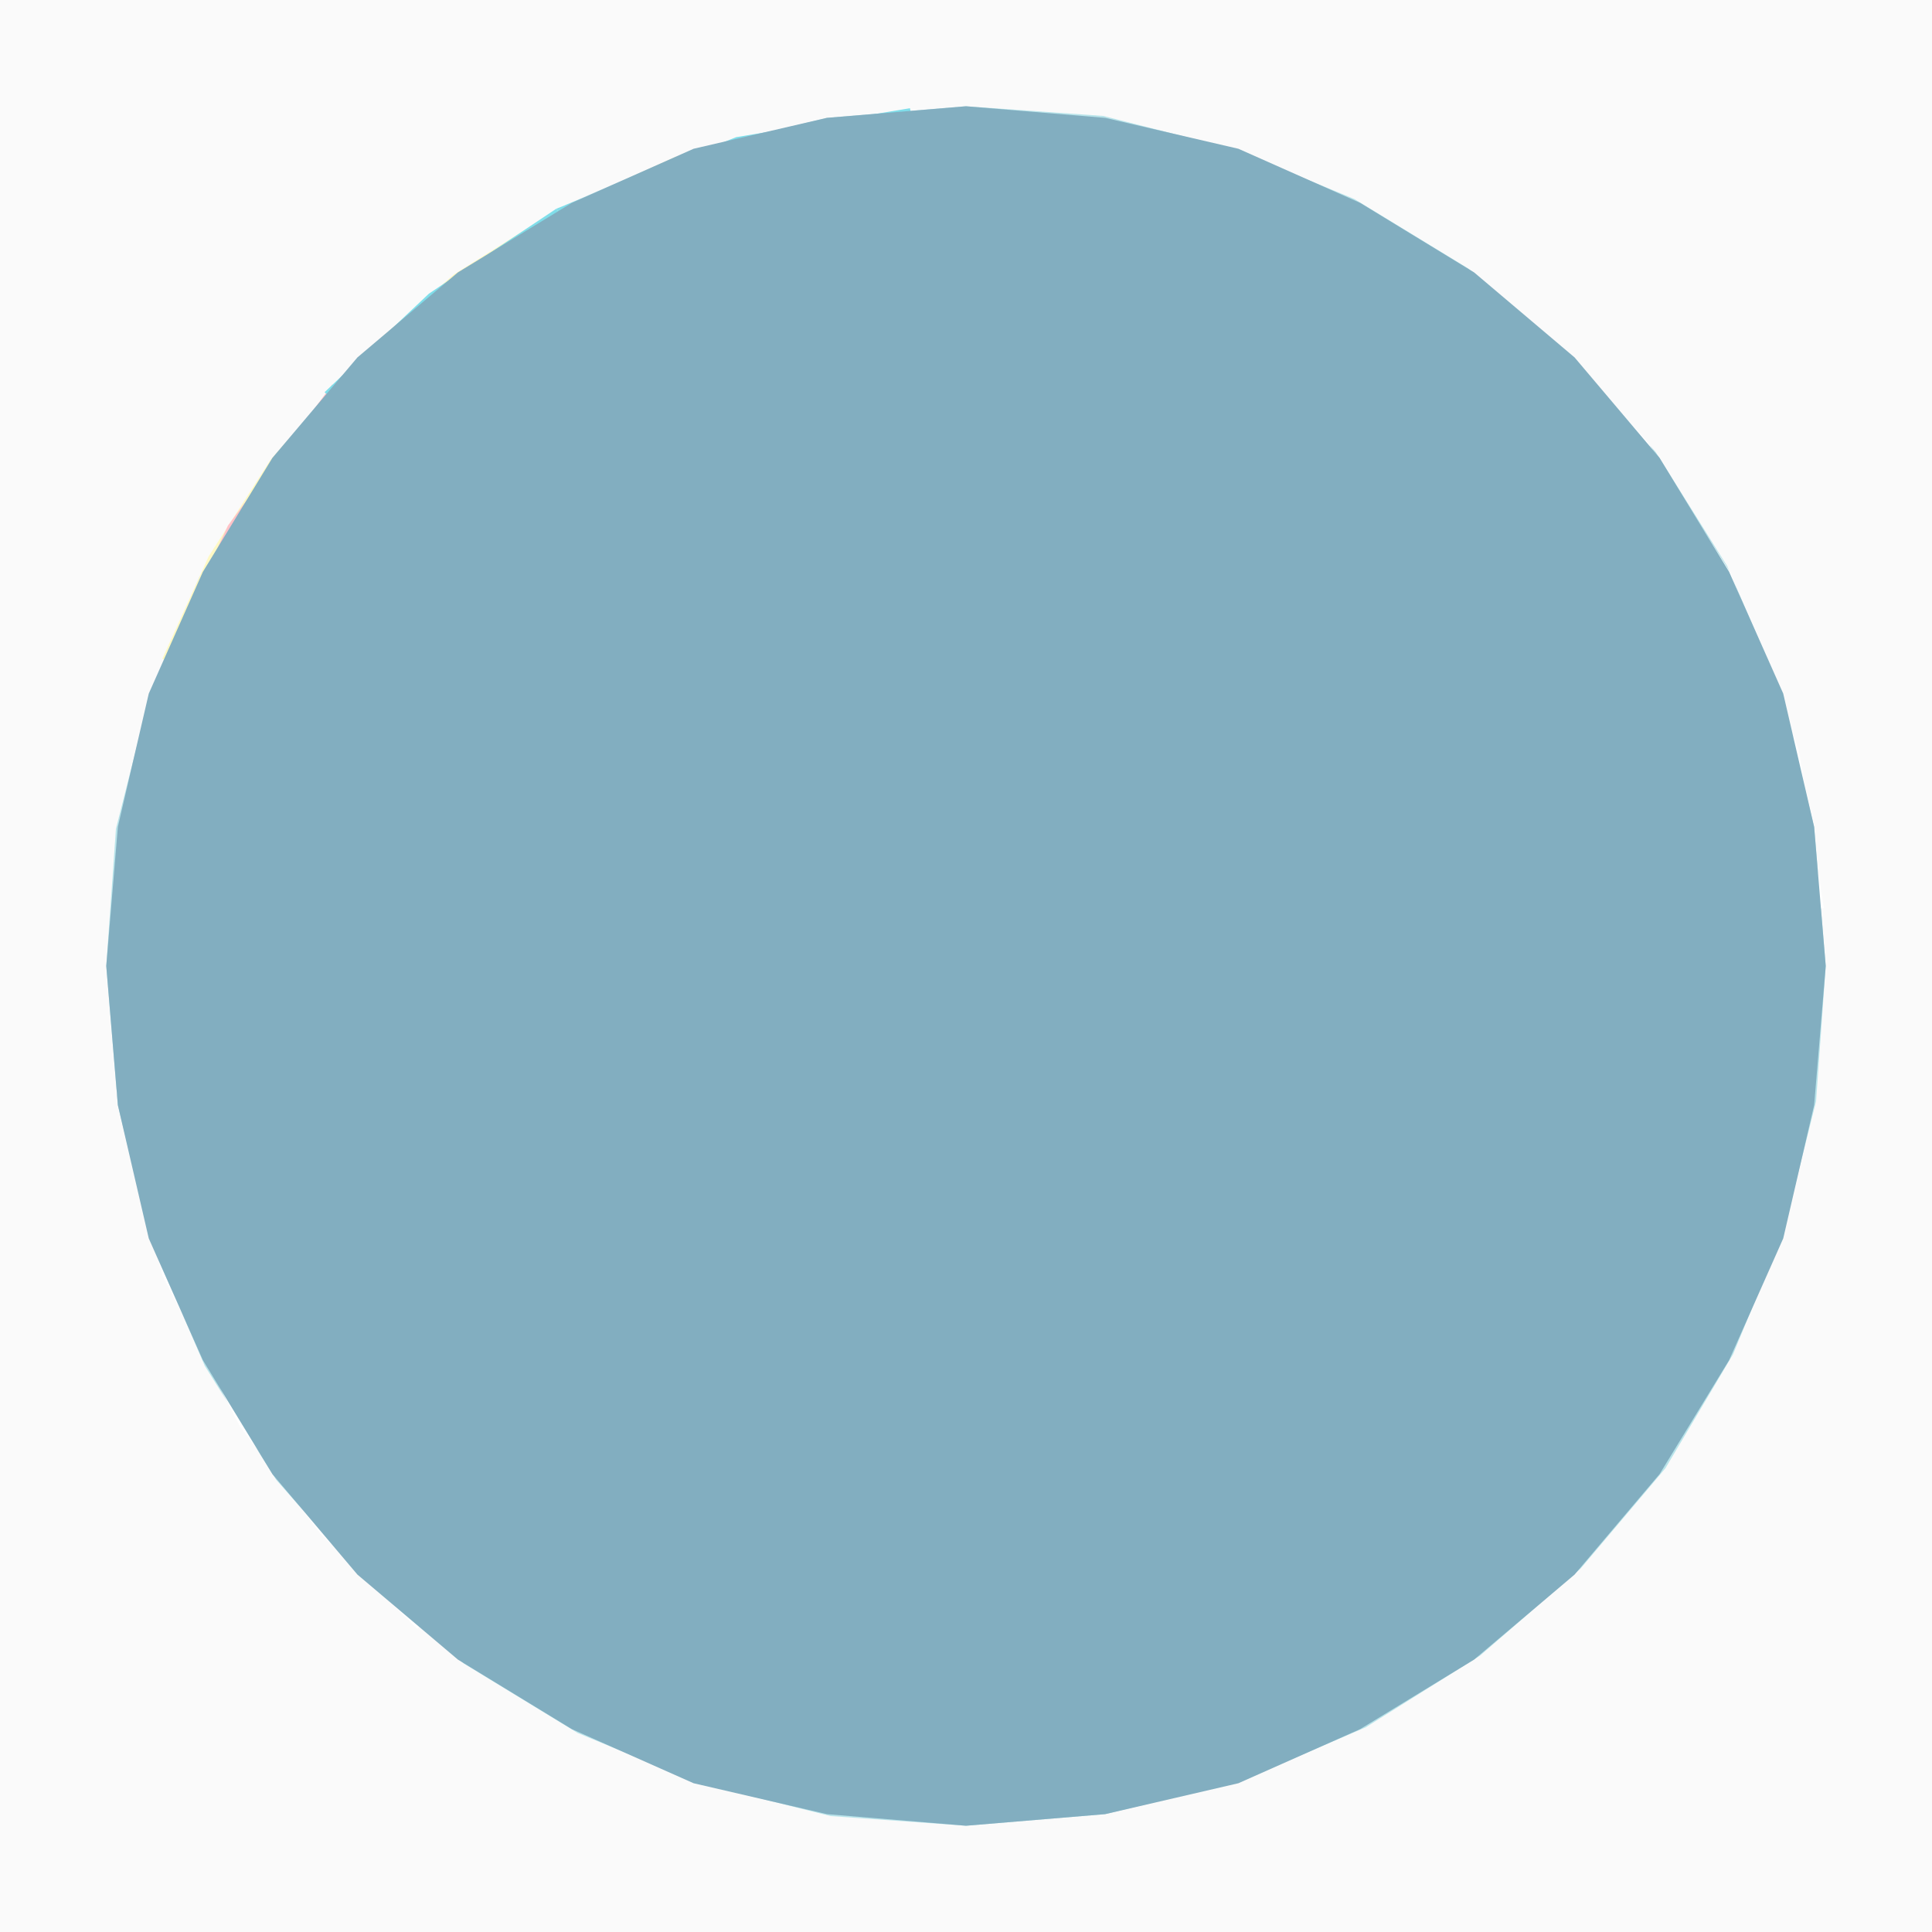
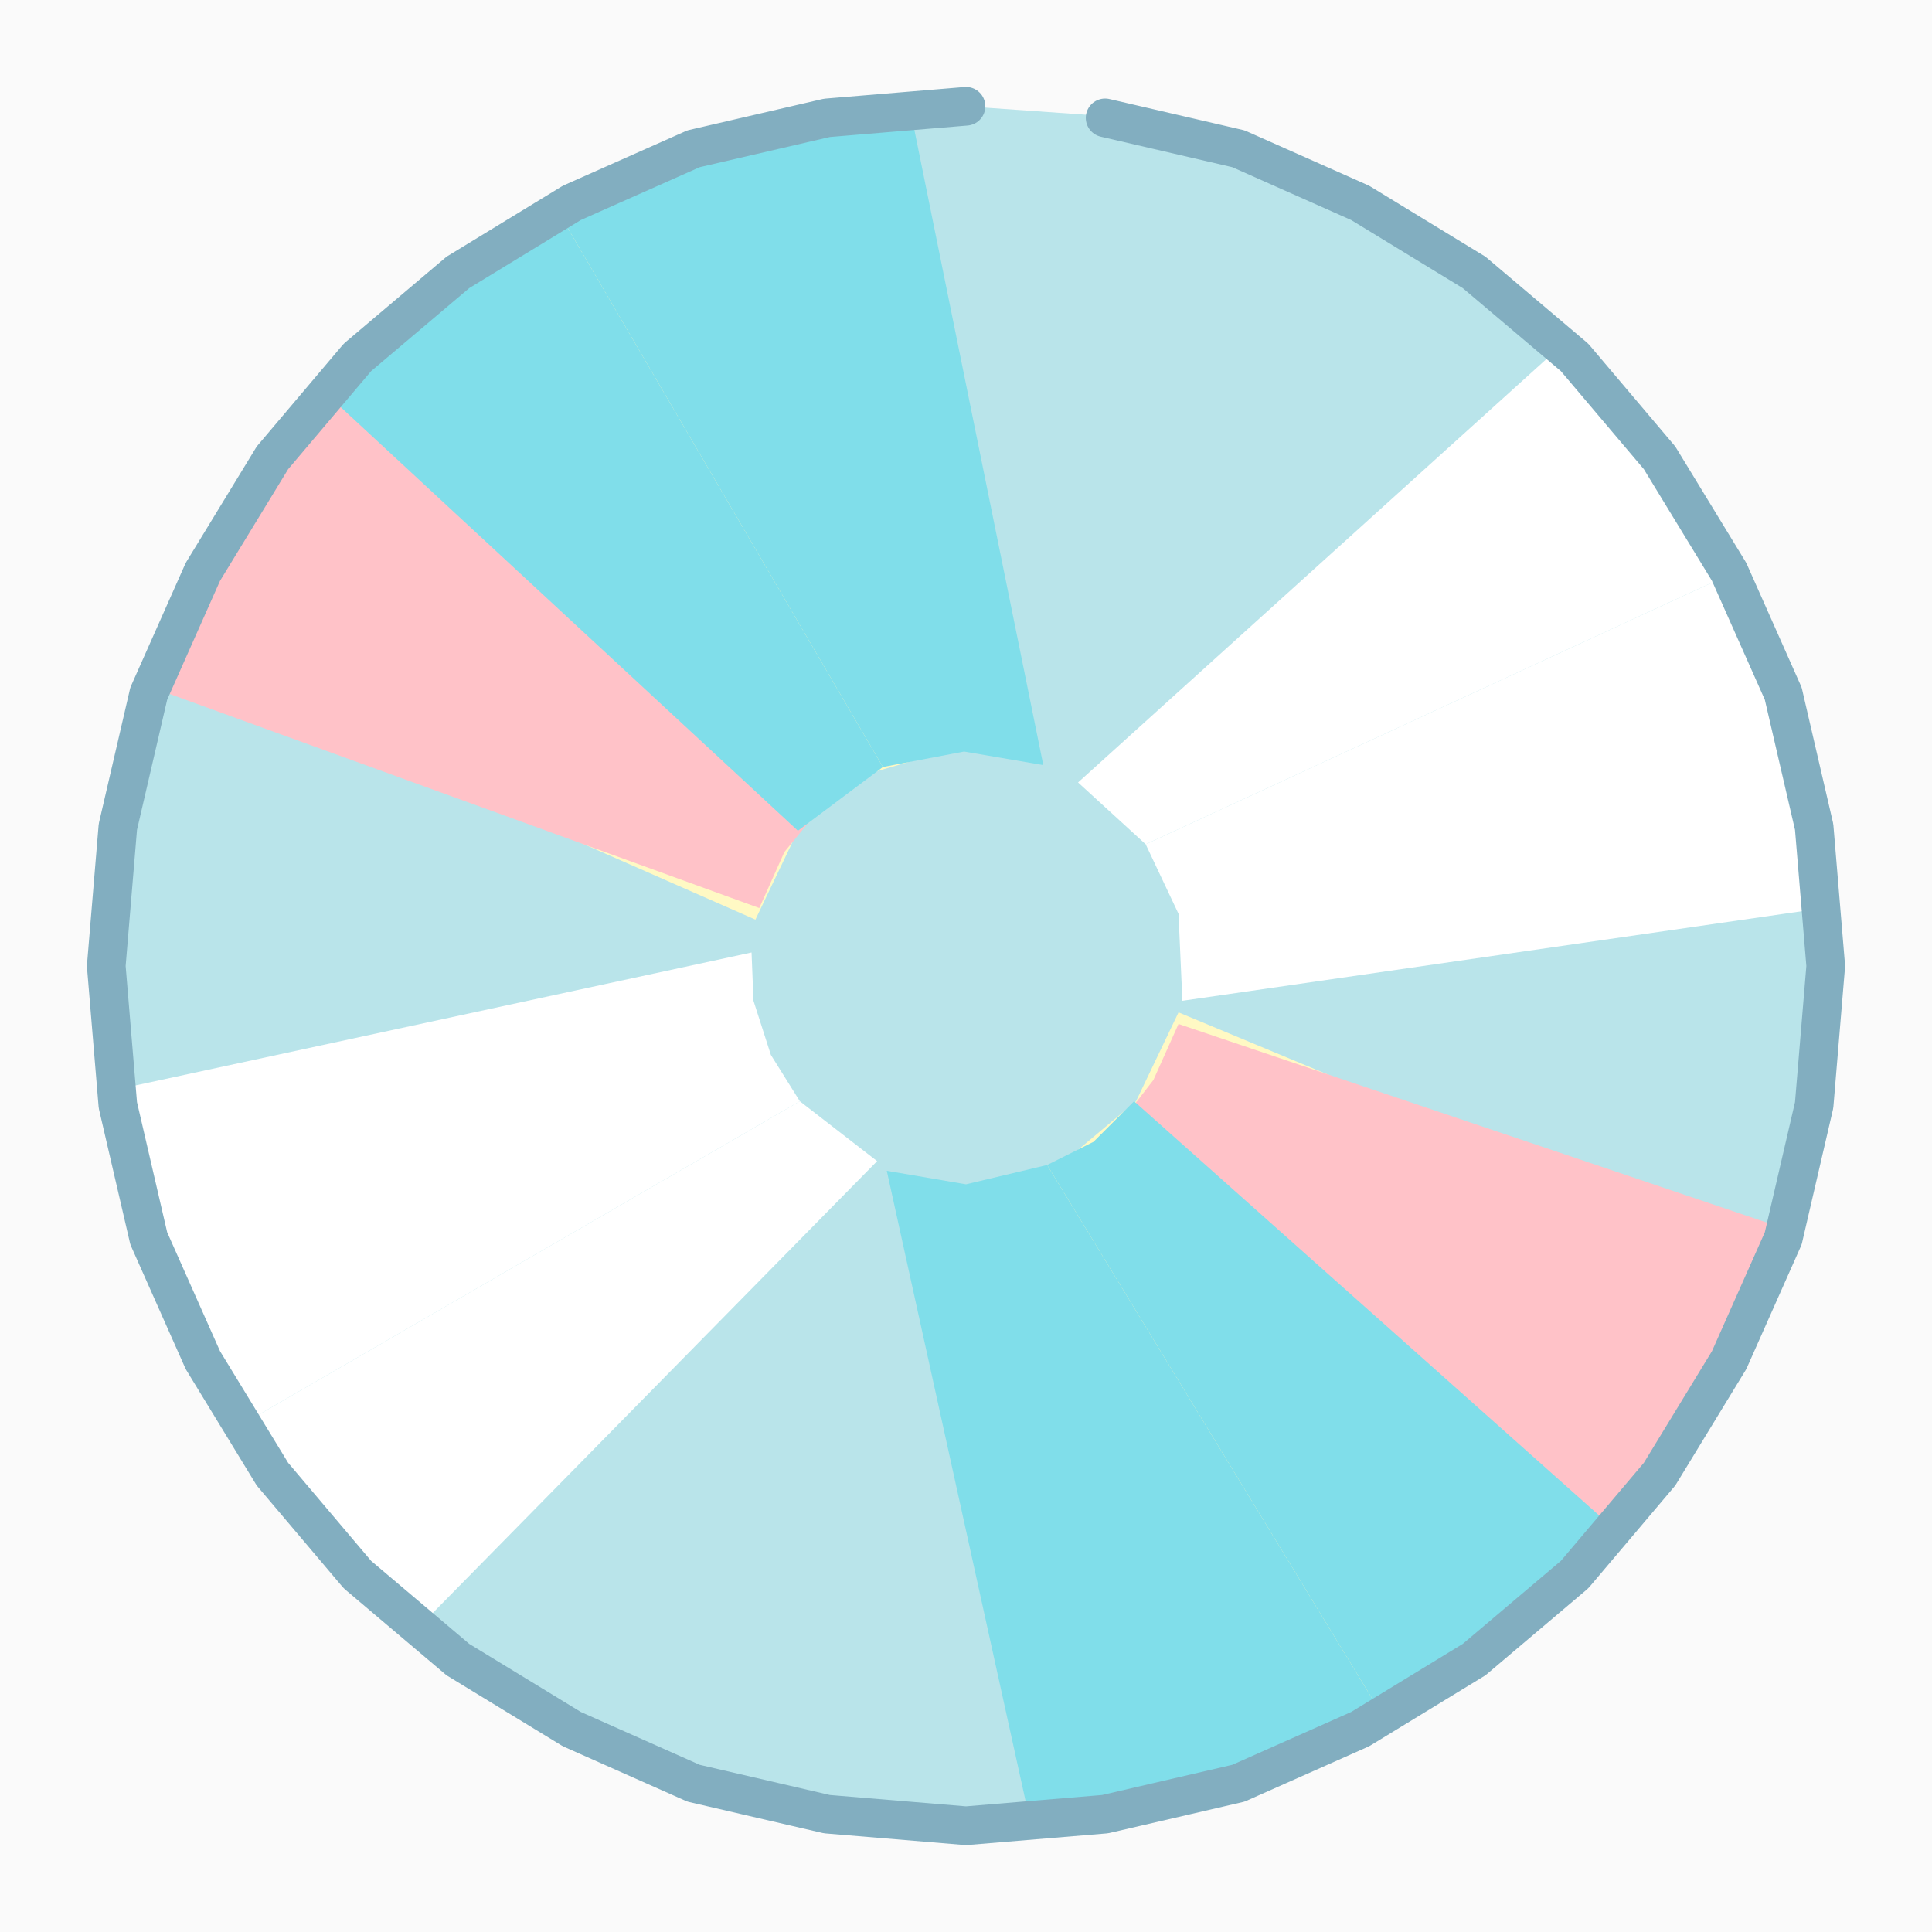
<svg xmlns="http://www.w3.org/2000/svg" viewBox="0 0 100 100" width="200" height="200">
  <rect width="100" height="100" fill="#fafafa" />
  <polygon points="42.8,6.1 35.8,7.8 29.3,10.6 23.4,14.3 18.3,18.8 13.9,24 10.3,29.9 7.7,36.2 6,42.9 5.5,50 6.1,57.2 7.8,64.2 10.6,70.7 14.3,76.6 18.8,81.7 24,86.1 29.9,89.7 36.2,92.3 43,94 50,94.5 57.2,93.9 64.2,92.2 70.7,89.4 76.6,85.7 81.8,81.2 86.2,76 89.7,70.1 92.3,63.8 94,57 94.5,50 93.9,42.8 92.2,35.8 89.4,29.3 85.7,23.4 81.2,18.3 76,13.9 70.1,10.3 63.8,7.7 57.1,6 50,5.5" fill="#B9E4EA" />
  <polygon points="8.4,34.1 39.1,47.6 41.3,43 14,23.8 10.8,28.8" fill="#FFF9C4" />
  <polygon points="48.9,38.9 35,8.1 28.6,11 23.5,14.2 18.9,18.2 14,23.8 41.3,43 45.1,40" fill="#FFF9C4" />
  <polygon points="40.6,44.1 42.4,41.9 17.2,19.9 11.8,27.2 7.9,35.6 39.3,47" fill="#FFC2C8" />
  <polygon points="22.2,15.2 16.8,20.3 41.3,43 45.7,39.7 28.8,10.8" fill="#80DEEA" />
  <polygon points="54,39.6 47.1,5.6 38.1,7.1 28.8,10.8 45.7,39.7 49.9,38.9" fill="#80DEEA" />
  <polygon points="89.6,29.7 59.3,43.7 61,47.3 61.2,51.8 94.4,47 93.1,38.8" fill="#FFFFFF" />
  <polygon points="80.8,17.9 55.8,40.5 59.3,43.7 89.6,29.7 85.3,22.9" fill="#FFFFFF" />
  <polygon points="41.4,57 12.4,73.8 16.6,79.4 21.6,84.3 45.4,60.1" fill="#FFFFFF" />
  <polygon points="39,51.8 38.9,49.3 6,56.4 8.4,66 12.4,73.8 41.4,57 39.9,54.6" fill="#FFFFFF" />
+   <polygon points="91.5,65.1 61,52.4 58.8,57 86.1,75.5 89.2,70.4" fill="#FFF9C4" />
  <polygon points="51.3,61.3 65.4,91.5 71.8,88.5 76.8,85.1 81.4,81.1 86.1,75.4 58.8,57 55.1,60.1" fill="#FFF9C4" />
  <polygon points="59.7,55.9 58,58.1 83,79.4 88.3,72 92.1,63.5 61,53" fill="#FFC2C8" />
  <polygon points="78.1,84.2 83.4,79 58.7,57 56.6,59.1 54.2,60.3 71.5,88.7" fill="#80DEEA" />
  <polygon points="45.9,60.6 53.3,94.2 62.3,92.5 71.5,88.7 54.2,60.3 50,61.3" fill="#80DEEA" />
-   <polygon points="50,7.7 56.8,8.3 63.3,9.9 69.4,12.4 75,15.9 79.9,20.1 84.1,25 87.6,30.6 90.1,36.7 91.7,43.2 92.3,50 91.7,56.8 90.1,63.3 87.6,69.4 84.1,75 79.9,79.9 75,84.1 69.4,87.6 63.3,90.1 56.8,91.7 50,92.3 43.2,91.7 36.7,90.1 30.6,87.6 25,84.1 20.1,79.9 15.9,75 12.4,69.4 9.9,63.3 8.3,56.8 7.7,50 8.3,43.2 9.9,36.7 12.4,30.6 15.9,25 20.1,20.1 25,15.9 30.6,12.4 36.7,9.9 43.2,8.3" fill="#82AEC0" />
-   <polygon points="50,5.5 42.8,6.1 35.9,7.7 29.6,10.5 23.7,14.1 18.5,18.5 14.1,23.7 10.5,29.6 7.7,35.9 6.1,42.8 5.5,50 6.1,57.2 7.7,64.1 10.5,70.4 14.1,76.3 18.5,81.5 23.7,85.9 29.6,89.5 35.9,92.3 42.8,93.9 50,94.5 57.2,93.9 64.1,92.3 70.4,89.5 76.3,85.9 81.5,81.5 85.9,76.3 89.5,70.4 92.3,64.1 93.9,57.2 94.5,50 93.9,42.8 92.3,35.9 89.5,29.6 85.9,23.7 81.5,18.5 76.3,14.1 70.4,10.5 64.1,7.7 57.2,6.1" fill="#82AEC0" />
+   <polyline points="50,5.5 42.8,6.1 35.9,7.7 29.6,10.5 23.7,14.1 18.5,18.5 14.1,23.7 10.5,29.6 7.7,35.9 6.1,42.8 5.5,50 6.1,57.2 7.7,64.1 10.5,70.4 14.1,76.3 18.5,81.5 23.7,85.9 29.6,89.5 35.9,92.3 42.8,93.9 50,94.5 57.2,93.9 64.1,92.3 70.4,89.5 76.3,85.9 81.5,81.5 85.9,76.3 89.5,70.4 92.3,64.1 93.9,57.2 94.5,50 93.9,42.8 92.3,35.9 89.5,29.6 85.9,23.7 81.5,18.5 76.3,14.1 70.4,10.5 64.1,7.7 57.2,6.1" fill="none" stroke="#82AEC0" stroke-width="2" stroke-linecap="round" stroke-linejoin="round" />
</svg>
